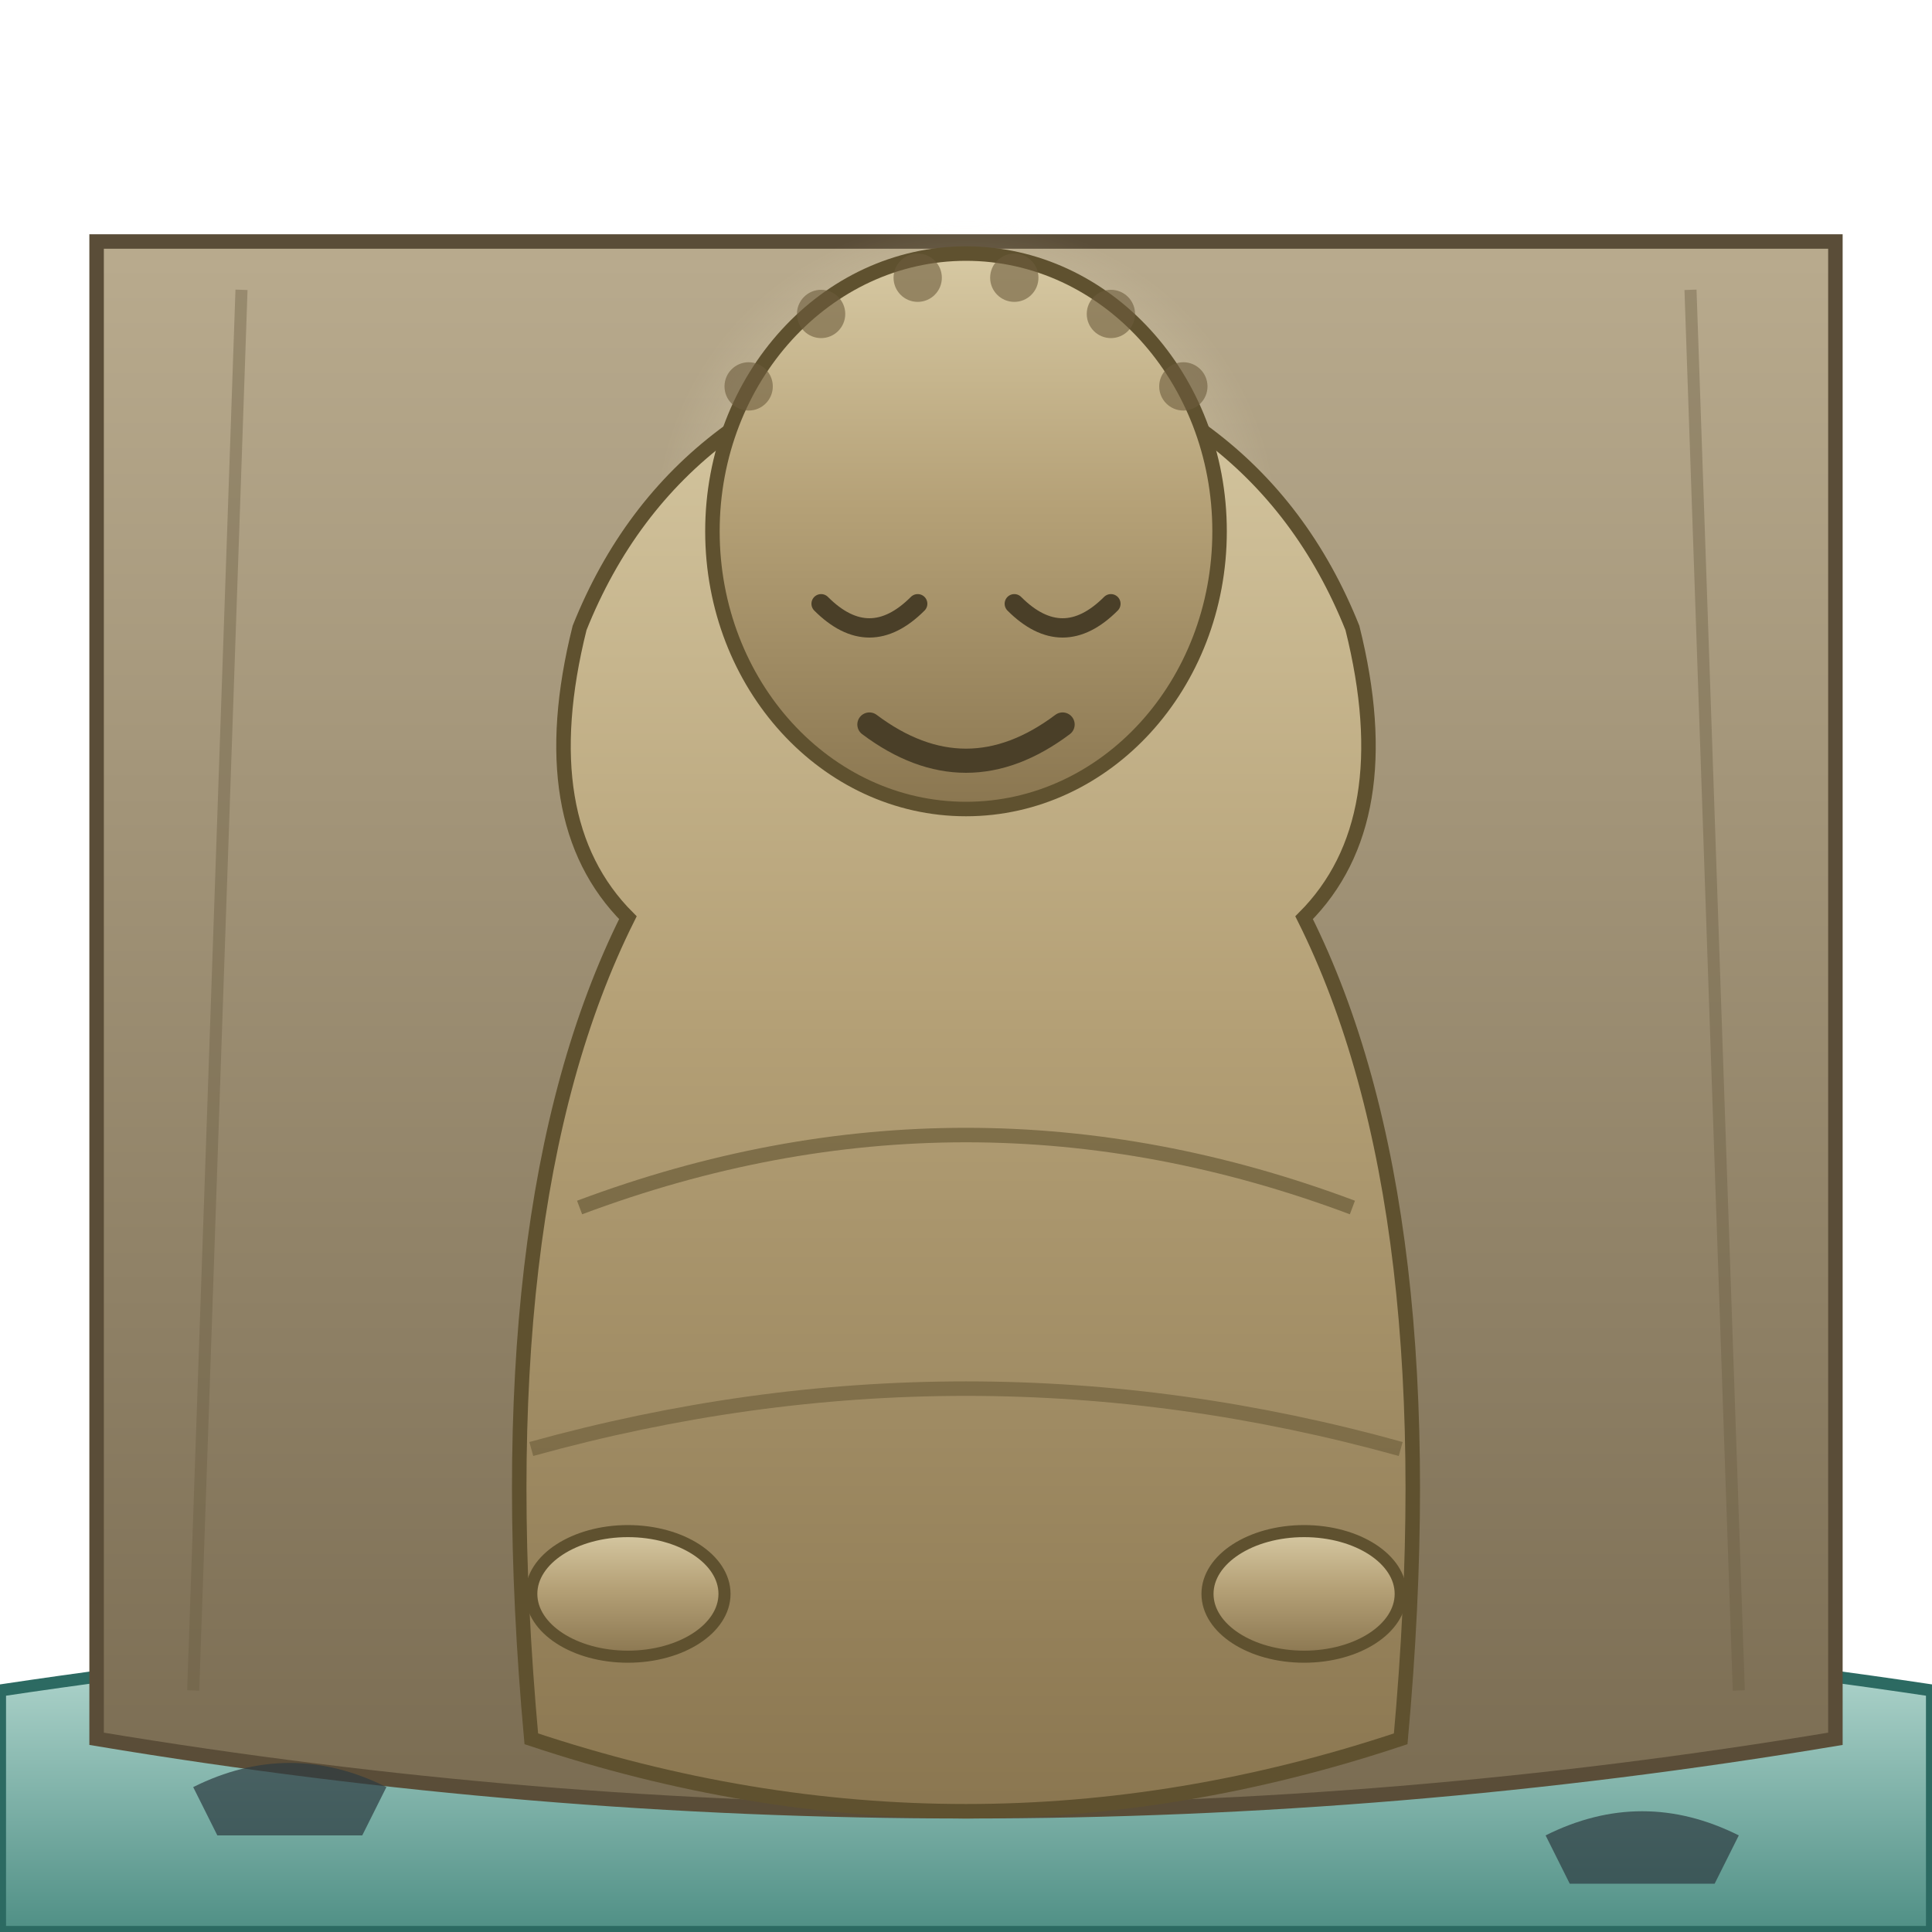
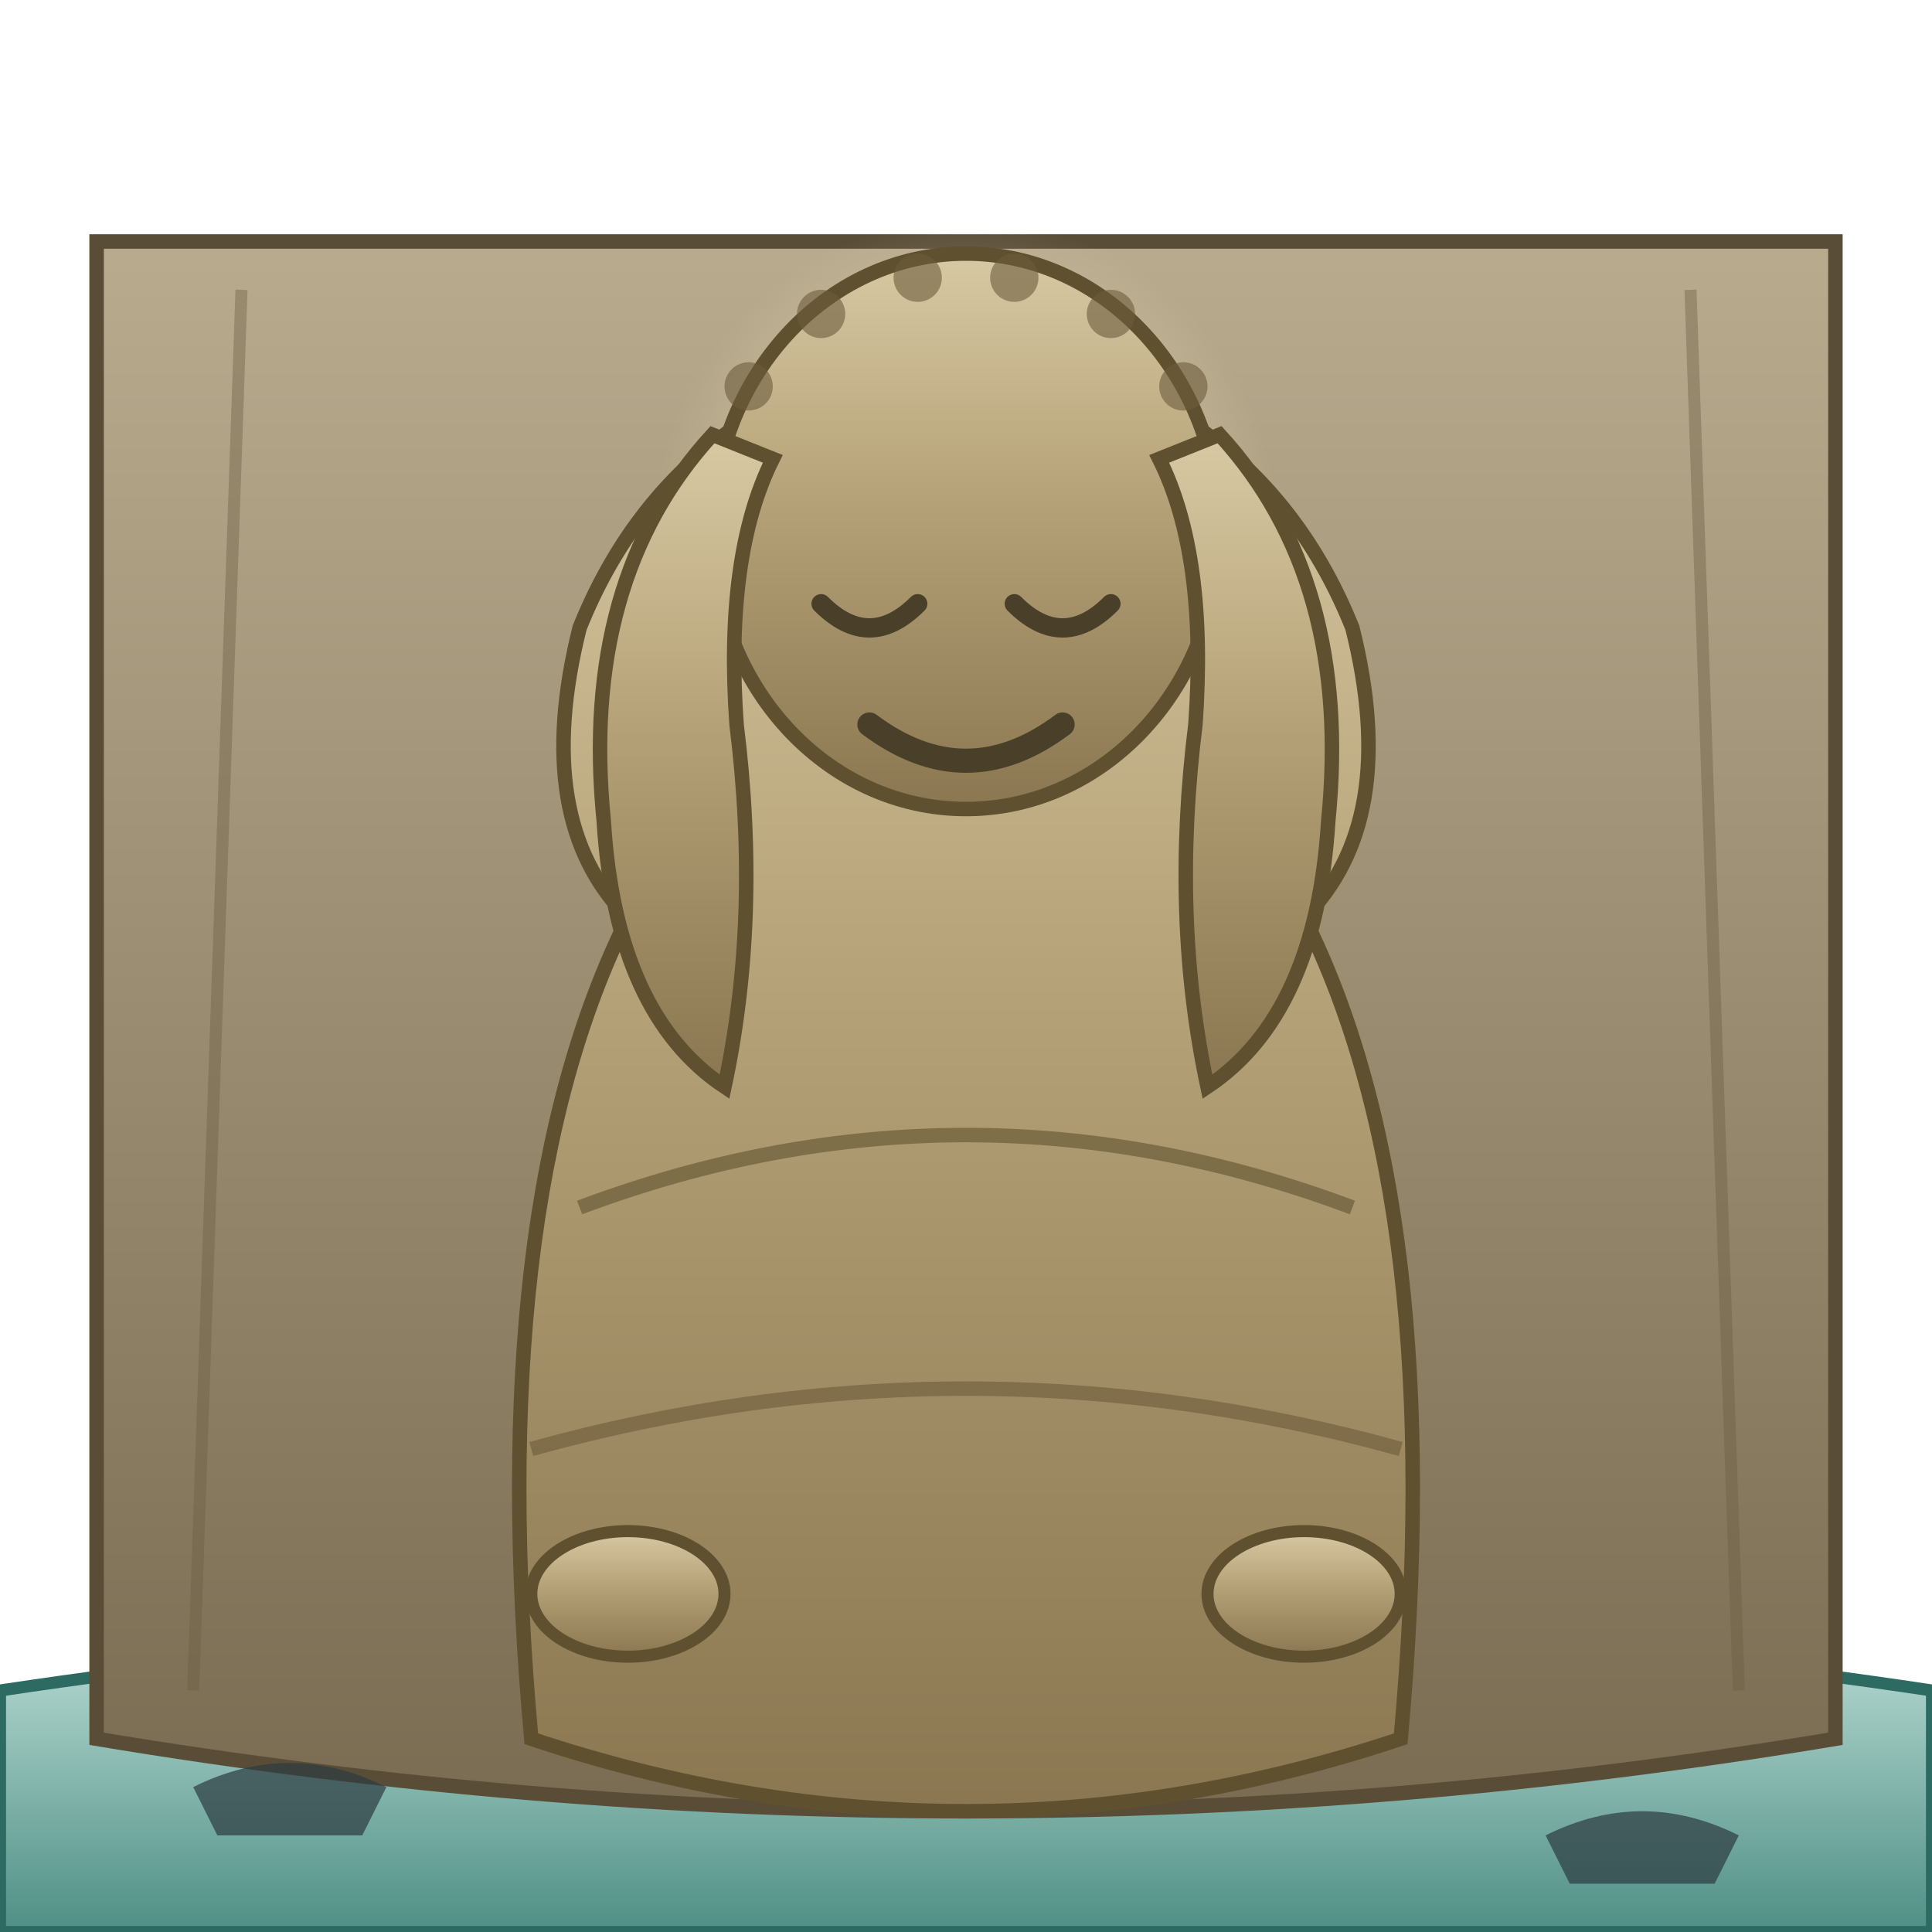
<svg xmlns="http://www.w3.org/2000/svg" viewBox="0 0 80 80">
  <defs>
    <linearGradient id="lsCliff" x1="0" y1="0" x2="0" y2="1">
      <stop offset="0%" stop-color="#b9ab8e" />
      <stop offset="100%" stop-color="#7a6c52" />
    </linearGradient>
    <linearGradient id="lsStone" x1="0" y1="0" x2="0" y2="1">
      <stop offset="0%" stop-color="#d7c9a3" />
      <stop offset="45%" stop-color="#b5a177" />
      <stop offset="100%" stop-color="#8a7650" />
    </linearGradient>
    <linearGradient id="lsRiver" x1="0" y1="0" x2="0" y2="1">
      <stop offset="0%" stop-color="#bfe0d8" />
      <stop offset="100%" stop-color="#4f8f85" />
    </linearGradient>
    <radialGradient id="lsHalo" cx="50%" cy="50%" r="50%">
      <stop offset="0%" stop-color="#fff6cf" stop-opacity="0.7" />
      <stop offset="100%" stop-color="#fff6cf" stop-opacity="0" />
    </radialGradient>
  </defs>
  <path d="M0,80 L0,70 Q40,64 80,70 L80,80 Z" fill="url(#lsRiver)" stroke="#2c6a62" stroke-width="0.5" />
  <path d="M4,72 L4,10 L76,10 L76,72 Q40,78 4,72 Z" fill="url(#lsCliff)" stroke="#5a4d38" stroke-width="0.6" />
  <g stroke="#6a5c42" stroke-width="0.5" opacity="0.4" fill="none">
    <path d="M10,12 L8,70" />
    <path d="M70,12 L72,70" />
  </g>
  <circle cx="40" cy="22" r="13" fill="url(#lsHalo)">
    <animate attributeName="opacity" values="0.5;0.9;0.5" dur="3s" repeatCount="indefinite" />
  </circle>
  <path d="M22,72 Q20,50 26,38 Q22,34 24,26 Q28,16 40,14 Q52,16 56,26 Q58,34 54,38 Q60,50 58,72 Q40,78 22,72 Z" fill="url(#lsStone)" stroke="#5f512f" stroke-width="0.6" />
  <ellipse cx="40" cy="22" rx="10.5" ry="11.5" fill="url(#lsStone)" stroke="#5f512f" stroke-width="0.6" />
+   <path d="M29.5,18 Q24,24 25,34 Q25.5,42 30,45 Q31.5,38 30.5,30 Q30,23 32,19 Z" fill="url(#lsStone)" stroke="#5f512f" stroke-width="0.6" />
+   <path d="M50.5,18 Q56,24 55,34 Q54.5,42 50,45 Q48.5,38 49.5,30 Q50,23 48,19 Z" fill="url(#lsStone)" stroke="#5f512f" stroke-width="0.6" />
  <g fill="#6c5c3c" opacity="0.6">
    <circle cx="34" cy="13" r="1" />
    <circle cx="38" cy="11.5" r="1" />
    <circle cx="42" cy="11.5" r="1" />
    <circle cx="46" cy="13" r="1" />
    <circle cx="31" cy="16" r="1" />
    <circle cx="49" cy="16" r="1" />
  </g>
  <path d="M34,25 Q36,27 38,25" fill="none" stroke="#4a3f28" stroke-width="0.8" stroke-linecap="round" />
  <path d="M42,25 Q44,27 46,25" fill="none" stroke="#4a3f28" stroke-width="0.8" stroke-linecap="round" />
  <path d="M36,30 Q40,33 44,30" fill="none" stroke="#4a3f28" stroke-width="1" stroke-linecap="round" />
  <path d="M24,50 Q40,44 56,50" fill="none" stroke="#5f512f" stroke-width="0.6" opacity="0.6" />
  <path d="M22,60 Q40,55 58,60" fill="none" stroke="#5f512f" stroke-width="0.6" opacity="0.5" />
  <ellipse cx="26" cy="66" rx="4" ry="2.6" fill="url(#lsStone)" stroke="#5f512f" stroke-width="0.5" />
  <ellipse cx="54" cy="66" rx="4" ry="2.6" fill="url(#lsStone)" stroke="#5f512f" stroke-width="0.5" />
  <path d="M8,74 q4,-2 8,0 l-1,2 l-6,0 Z" fill="#2c3a40" opacity="0.7" />
  <path d="M64,76 q4,-2 8,0 l-1,2 l-6,0 Z" fill="#2c3a40" opacity="0.7" />
</svg>
